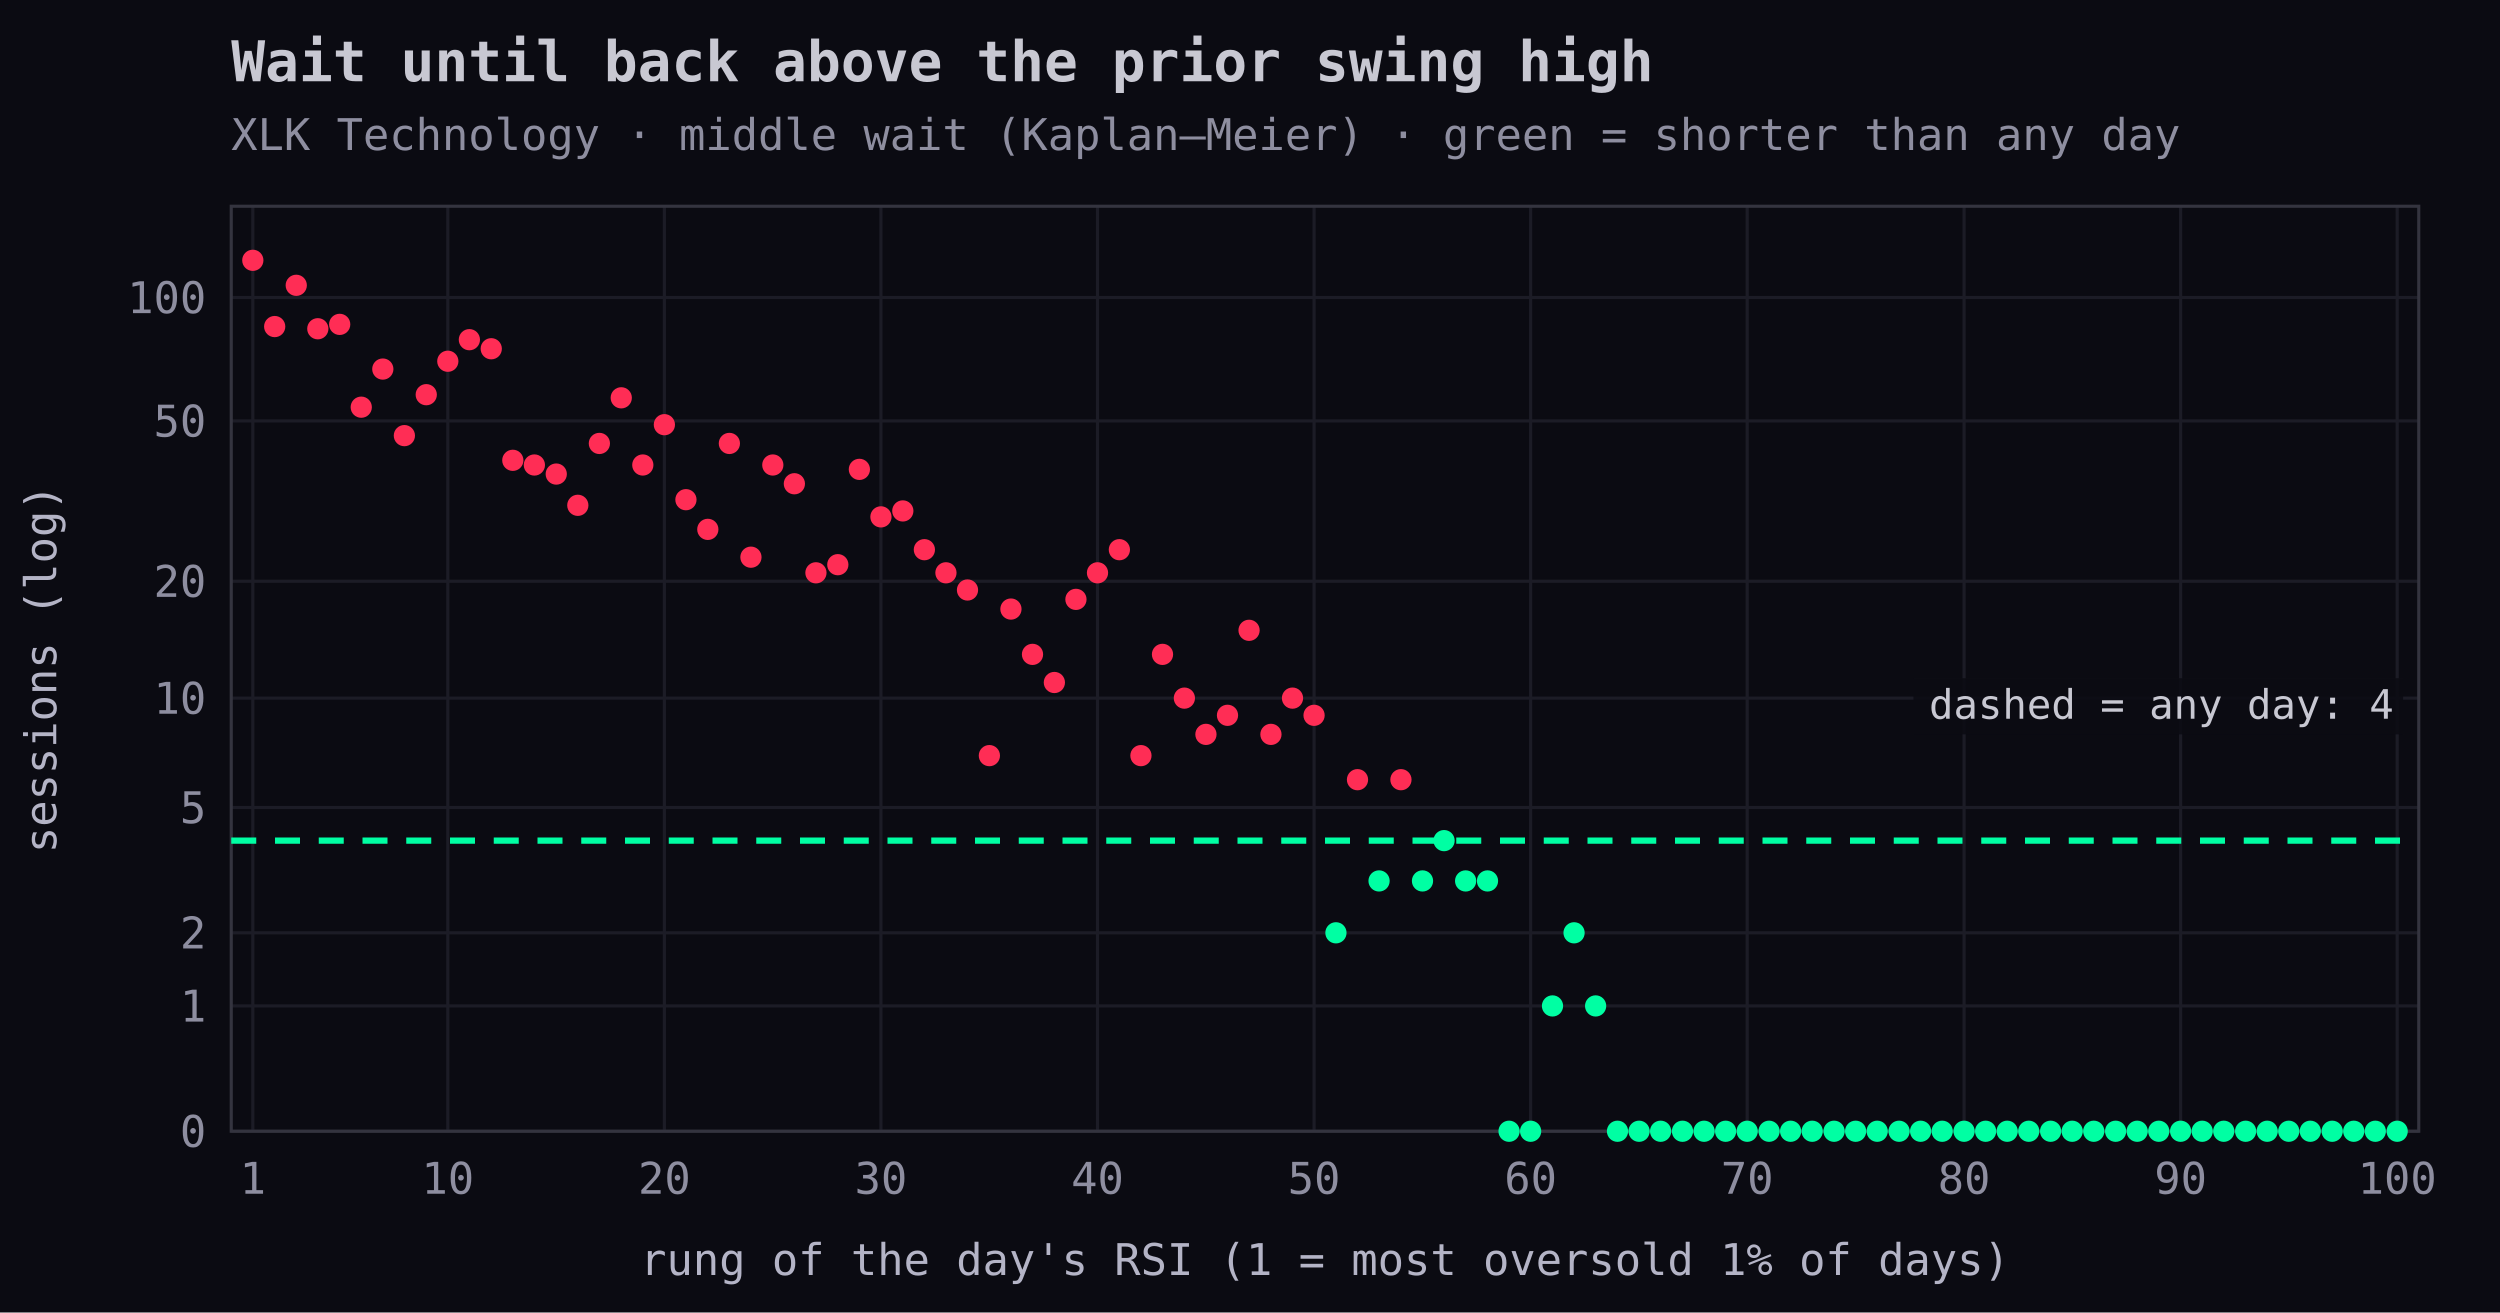
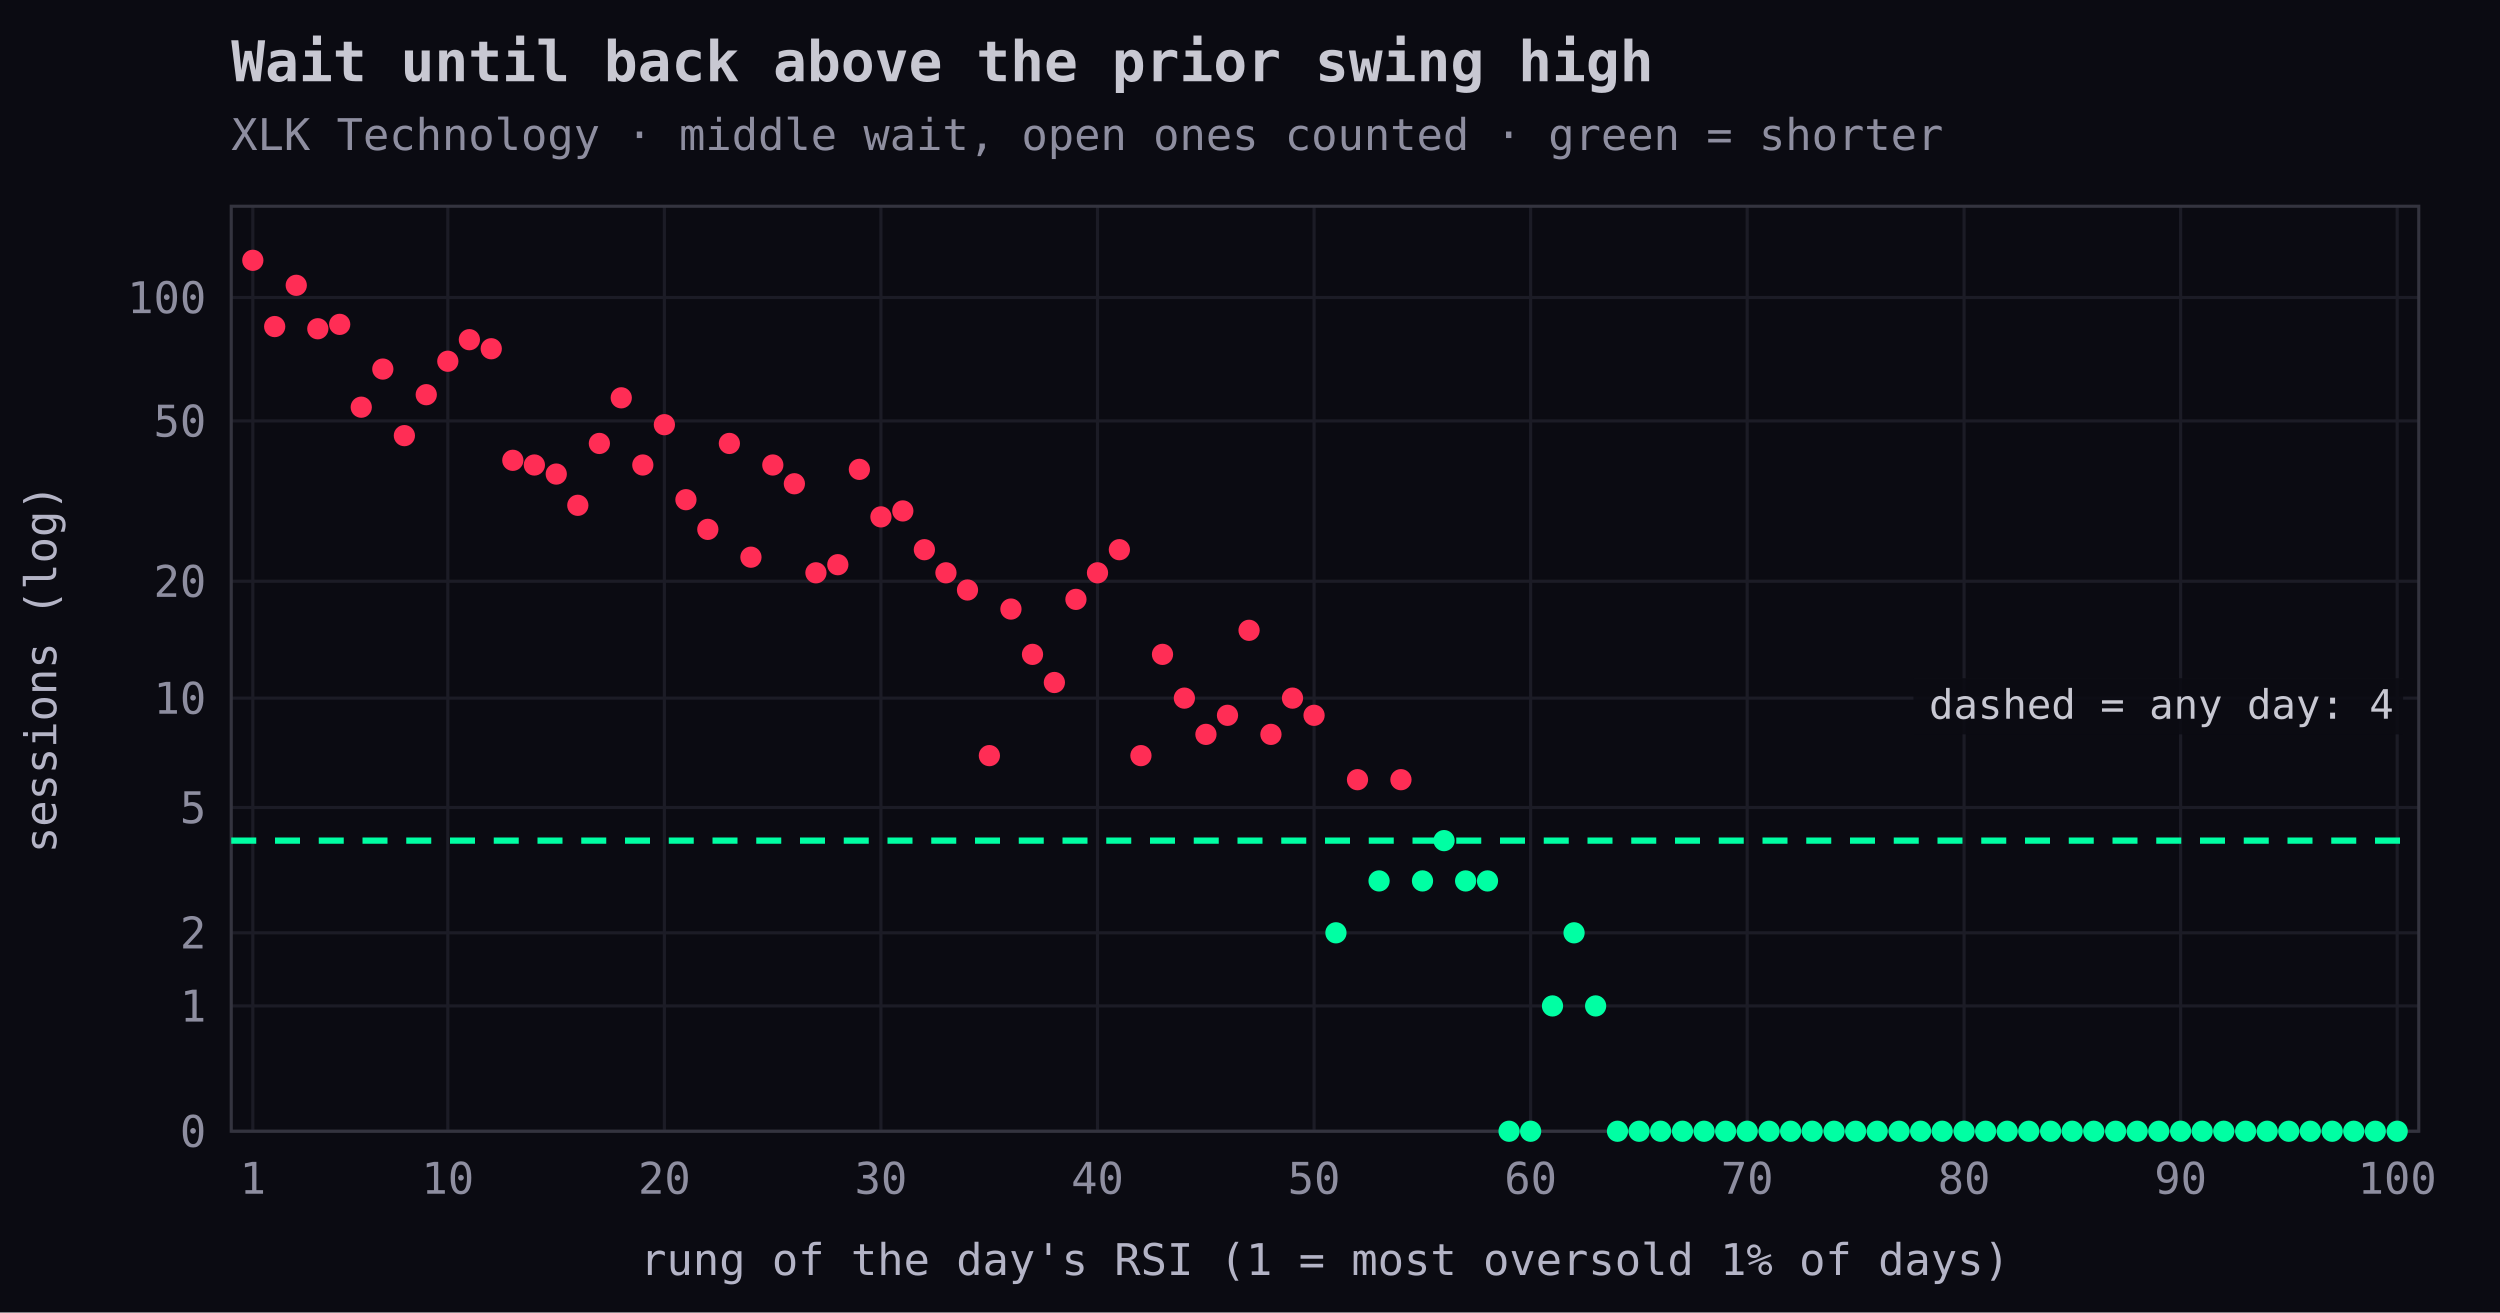
<svg xmlns="http://www.w3.org/2000/svg" viewBox="0 0 800 420" width="800" height="420" font-family="ui-monospace,SFMono-Regular,Menlo,monospace">
  <rect width="800" height="420" fill="#0B0B12" />
  <text x="74" y="26" font-size="18" fill="#C8C8D2" font-weight="600">Wait until back above the prior swing high</text>
-   <text x="74" y="48" font-size="14" fill="#8E8EA0">XLK Technology · middle wait (Kaplan–Meier) · green = shorter than any day</text>
+   <text x="74" y="48" font-size="14" fill="#8E8EA0">XLK Technology · middle wait, open ones counted · green = shorter</text>
  <line x1="74" x2="774" y1="362.0" y2="362.0" stroke="#1C1C26" />
  <text x="66" y="367.0" font-size="14" fill="#8E8EA0" text-anchor="end">0</text>
  <line x1="74" x2="774" y1="321.9" y2="321.9" stroke="#1C1C26" />
  <text x="66" y="326.9" font-size="14" fill="#8E8EA0" text-anchor="end">1</text>
  <line x1="74" x2="774" y1="298.5" y2="298.5" stroke="#1C1C26" />
  <text x="66" y="303.5" font-size="14" fill="#8E8EA0" text-anchor="end">2</text>
  <line x1="74" x2="774" y1="258.4" y2="258.4" stroke="#1C1C26" />
  <text x="66" y="263.4" font-size="14" fill="#8E8EA0" text-anchor="end">5</text>
  <line x1="74" x2="774" y1="223.4" y2="223.4" stroke="#1C1C26" />
  <text x="66" y="228.4" font-size="14" fill="#8E8EA0" text-anchor="end">10</text>
  <line x1="74" x2="774" y1="186.0" y2="186.0" stroke="#1C1C26" />
  <text x="66" y="191.0" font-size="14" fill="#8E8EA0" text-anchor="end">20</text>
  <line x1="74" x2="774" y1="134.7" y2="134.7" stroke="#1C1C26" />
  <text x="66" y="139.7" font-size="14" fill="#8E8EA0" text-anchor="end">50</text>
  <line x1="74" x2="774" y1="95.2" y2="95.2" stroke="#1C1C26" />
  <text x="66" y="100.2" font-size="14" fill="#8E8EA0" text-anchor="end">100</text>
  <line y1="66" y2="362" x1="80.9" x2="80.9" stroke="#1C1C26" />
  <text y="382" x="80.9" font-size="14" fill="#8E8EA0" text-anchor="middle">1</text>
  <line y1="66" y2="362" x1="143.3" x2="143.3" stroke="#1C1C26" />
  <text y="382" x="143.3" font-size="14" fill="#8E8EA0" text-anchor="middle">10</text>
  <line y1="66" y2="362" x1="212.6" x2="212.6" stroke="#1C1C26" />
  <text y="382" x="212.6" font-size="14" fill="#8E8EA0" text-anchor="middle">20</text>
  <line y1="66" y2="362" x1="281.9" x2="281.9" stroke="#1C1C26" />
  <text y="382" x="281.9" font-size="14" fill="#8E8EA0" text-anchor="middle">30</text>
  <line y1="66" y2="362" x1="351.2" x2="351.2" stroke="#1C1C26" />
  <text y="382" x="351.2" font-size="14" fill="#8E8EA0" text-anchor="middle">40</text>
  <line y1="66" y2="362" x1="420.5" x2="420.5" stroke="#1C1C26" />
  <text y="382" x="420.5" font-size="14" fill="#8E8EA0" text-anchor="middle">50</text>
  <line y1="66" y2="362" x1="489.8" x2="489.8" stroke="#1C1C26" />
  <text y="382" x="489.8" font-size="14" fill="#8E8EA0" text-anchor="middle">60</text>
  <line y1="66" y2="362" x1="559.1" x2="559.1" stroke="#1C1C26" />
  <text y="382" x="559.1" font-size="14" fill="#8E8EA0" text-anchor="middle">70</text>
  <line y1="66" y2="362" x1="628.5" x2="628.5" stroke="#1C1C26" />
  <text y="382" x="628.5" font-size="14" fill="#8E8EA0" text-anchor="middle">80</text>
  <line y1="66" y2="362" x1="697.8" x2="697.8" stroke="#1C1C26" />
  <text y="382" x="697.8" font-size="14" fill="#8E8EA0" text-anchor="middle">90</text>
  <line y1="66" y2="362" x1="767.1" x2="767.1" stroke="#1C1C26" />
  <text y="382" x="767.1" font-size="14" fill="#8E8EA0" text-anchor="middle">100</text>
  <rect x="74" y="66" width="700" height="296" fill="none" stroke="#34343F" />
  <text x="424" y="408" font-size="14" fill="#B4B4C6" text-anchor="middle">rung of the day's RSI (1 = most oversold 1% of days)</text>
  <text transform="translate(18 214) rotate(-90)" font-size="14" fill="#B4B4C6" text-anchor="middle">sessions (log)</text>
  <line x1="74" x2="774" y1="269.0" y2="269.0" stroke="#00FFA3" stroke-width="2" stroke-dasharray="8 6" />
  <circle cx="80.9" cy="83.3" r="3.4" fill="#FF2D55" />
  <circle cx="87.9" cy="104.5" r="3.4" fill="#FF2D55" />
  <circle cx="94.8" cy="91.3" r="3.4" fill="#FF2D55" />
  <circle cx="101.7" cy="105.2" r="3.4" fill="#FF2D55" />
  <circle cx="108.7" cy="103.8" r="3.4" fill="#FF2D55" />
  <circle cx="115.6" cy="130.3" r="3.4" fill="#FF2D55" />
  <circle cx="122.5" cy="118.1" r="3.4" fill="#FF2D55" />
  <circle cx="129.4" cy="139.4" r="3.4" fill="#FF2D55" />
  <circle cx="136.4" cy="126.3" r="3.4" fill="#FF2D55" />
  <circle cx="143.3" cy="115.6" r="3.4" fill="#FF2D55" />
  <circle cx="150.2" cy="108.7" r="3.4" fill="#FF2D55" />
  <circle cx="157.2" cy="111.6" r="3.4" fill="#FF2D55" />
  <circle cx="164.1" cy="147.3" r="3.4" fill="#FF2D55" />
  <circle cx="171.0" cy="148.8" r="3.4" fill="#FF2D55" />
  <circle cx="178.0" cy="151.7" r="3.4" fill="#FF2D55" />
  <circle cx="184.9" cy="161.7" r="3.4" fill="#FF2D55" />
  <circle cx="191.8" cy="141.9" r="3.4" fill="#FF2D55" />
  <circle cx="198.8" cy="127.3" r="3.4" fill="#FF2D55" />
  <circle cx="205.7" cy="148.8" r="3.4" fill="#FF2D55" />
  <circle cx="212.6" cy="135.9" r="3.4" fill="#FF2D55" />
  <circle cx="219.5" cy="159.9" r="3.4" fill="#FF2D55" />
  <circle cx="226.5" cy="169.4" r="3.4" fill="#FF2D55" />
  <circle cx="233.4" cy="141.9" r="3.4" fill="#FF2D55" />
  <circle cx="240.3" cy="178.3" r="3.4" fill="#FF2D55" />
  <circle cx="247.3" cy="148.8" r="3.4" fill="#FF2D55" />
  <circle cx="254.2" cy="154.8" r="3.4" fill="#FF2D55" />
  <circle cx="261.1" cy="183.3" r="3.4" fill="#FF2D55" />
  <circle cx="268.1" cy="180.7" r="3.4" fill="#FF2D55" />
  <circle cx="275.0" cy="150.2" r="3.4" fill="#FF2D55" />
  <circle cx="281.9" cy="165.4" r="3.4" fill="#FF2D55" />
  <circle cx="288.9" cy="163.5" r="3.4" fill="#FF2D55" />
  <circle cx="295.8" cy="175.9" r="3.4" fill="#FF2D55" />
  <circle cx="302.7" cy="183.3" r="3.4" fill="#FF2D55" />
  <circle cx="309.6" cy="188.8" r="3.4" fill="#FF2D55" />
  <circle cx="316.6" cy="241.8" r="3.4" fill="#FF2D55" />
  <circle cx="323.5" cy="194.9" r="3.4" fill="#FF2D55" />
  <circle cx="330.4" cy="209.4" r="3.4" fill="#FF2D55" />
  <circle cx="337.4" cy="218.4" r="3.4" fill="#FF2D55" />
  <circle cx="344.3" cy="191.8" r="3.4" fill="#FF2D55" />
  <circle cx="351.2" cy="183.3" r="3.4" fill="#FF2D55" />
  <circle cx="358.2" cy="175.9" r="3.4" fill="#FF2D55" />
  <circle cx="365.1" cy="241.8" r="3.4" fill="#FF2D55" />
  <circle cx="372.0" cy="209.4" r="3.4" fill="#FF2D55" />
  <circle cx="379.0" cy="223.4" r="3.4" fill="#FF2D55" />
  <circle cx="385.9" cy="235.0" r="3.4" fill="#FF2D55" />
  <circle cx="392.8" cy="228.9" r="3.4" fill="#FF2D55" />
  <circle cx="399.7" cy="201.7" r="3.4" fill="#FF2D55" />
  <circle cx="406.7" cy="235.0" r="3.4" fill="#FF2D55" />
  <circle cx="413.6" cy="223.4" r="3.4" fill="#FF2D55" />
  <circle cx="420.5" cy="228.9" r="3.4" fill="#FF2D55" />
  <circle cx="427.5" cy="298.5" r="3.4" fill="#00FFA3" />
  <circle cx="434.4" cy="249.5" r="3.4" fill="#FF2D55" />
  <circle cx="441.3" cy="281.9" r="3.4" fill="#00FFA3" />
  <circle cx="448.3" cy="249.5" r="3.4" fill="#FF2D55" />
  <circle cx="455.2" cy="281.9" r="3.4" fill="#00FFA3" />
  <circle cx="462.1" cy="269.0" r="3.4" fill="#00FFA3" />
  <circle cx="469.0" cy="281.9" r="3.4" fill="#00FFA3" />
  <circle cx="476.0" cy="281.9" r="3.4" fill="#00FFA3" />
  <circle cx="482.9" cy="362.0" r="3.4" fill="#00FFA3" />
  <circle cx="489.8" cy="362.0" r="3.4" fill="#00FFA3" />
  <circle cx="496.8" cy="321.9" r="3.4" fill="#00FFA3" />
  <circle cx="503.7" cy="298.5" r="3.4" fill="#00FFA3" />
  <circle cx="510.6" cy="321.9" r="3.4" fill="#00FFA3" />
  <circle cx="517.6" cy="362.0" r="3.4" fill="#00FFA3" />
  <circle cx="524.5" cy="362.0" r="3.4" fill="#00FFA3" />
  <circle cx="531.4" cy="362.0" r="3.4" fill="#00FFA3" />
  <circle cx="538.4" cy="362.0" r="3.4" fill="#00FFA3" />
  <circle cx="545.3" cy="362.0" r="3.4" fill="#00FFA3" />
  <circle cx="552.2" cy="362.0" r="3.4" fill="#00FFA3" />
  <circle cx="559.1" cy="362.0" r="3.4" fill="#00FFA3" />
  <circle cx="566.1" cy="362.0" r="3.4" fill="#00FFA3" />
  <circle cx="573.0" cy="362.0" r="3.4" fill="#00FFA3" />
  <circle cx="579.9" cy="362.0" r="3.4" fill="#00FFA3" />
  <circle cx="586.9" cy="362.0" r="3.4" fill="#00FFA3" />
  <circle cx="593.8" cy="362.0" r="3.4" fill="#00FFA3" />
  <circle cx="600.7" cy="362.0" r="3.4" fill="#00FFA3" />
  <circle cx="607.7" cy="362.0" r="3.4" fill="#00FFA3" />
  <circle cx="614.6" cy="362.0" r="3.4" fill="#00FFA3" />
  <circle cx="621.5" cy="362.0" r="3.4" fill="#00FFA3" />
  <circle cx="628.5" cy="362.0" r="3.4" fill="#00FFA3" />
  <circle cx="635.4" cy="362.0" r="3.4" fill="#00FFA3" />
  <circle cx="642.3" cy="362.0" r="3.4" fill="#00FFA3" />
  <circle cx="649.2" cy="362.0" r="3.4" fill="#00FFA3" />
  <circle cx="656.2" cy="362.0" r="3.4" fill="#00FFA3" />
  <circle cx="663.1" cy="362.0" r="3.4" fill="#00FFA3" />
  <circle cx="670.0" cy="362.0" r="3.4" fill="#00FFA3" />
  <circle cx="677.0" cy="362.0" r="3.4" fill="#00FFA3" />
  <circle cx="683.9" cy="362.0" r="3.4" fill="#00FFA3" />
  <circle cx="690.8" cy="362.0" r="3.4" fill="#00FFA3" />
  <circle cx="697.8" cy="362.0" r="3.4" fill="#00FFA3" />
  <circle cx="704.7" cy="362.0" r="3.4" fill="#00FFA3" />
  <circle cx="711.6" cy="362.0" r="3.4" fill="#00FFA3" />
  <circle cx="718.6" cy="362.0" r="3.4" fill="#00FFA3" />
  <circle cx="725.5" cy="362.0" r="3.4" fill="#00FFA3" />
  <circle cx="732.4" cy="362.0" r="3.4" fill="#00FFA3" />
  <circle cx="739.3" cy="362.0" r="3.4" fill="#00FFA3" />
  <circle cx="746.3" cy="362.0" r="3.4" fill="#00FFA3" />
  <circle cx="753.2" cy="362.0" r="3.4" fill="#00FFA3" />
  <circle cx="760.1" cy="362.0" r="3.4" fill="#00FFA3" />
  <circle cx="767.1" cy="362.0" r="3.4" fill="#00FFA3" />
  <rect x="612.3" y="217.0" width="156.7" height="18" fill="#0B0B12" opacity="0.85" />
  <text x="766.0" y="230.0" font-size="13" fill="#C8C8D2" text-anchor="end">dashed = any day: 4</text>
</svg>
